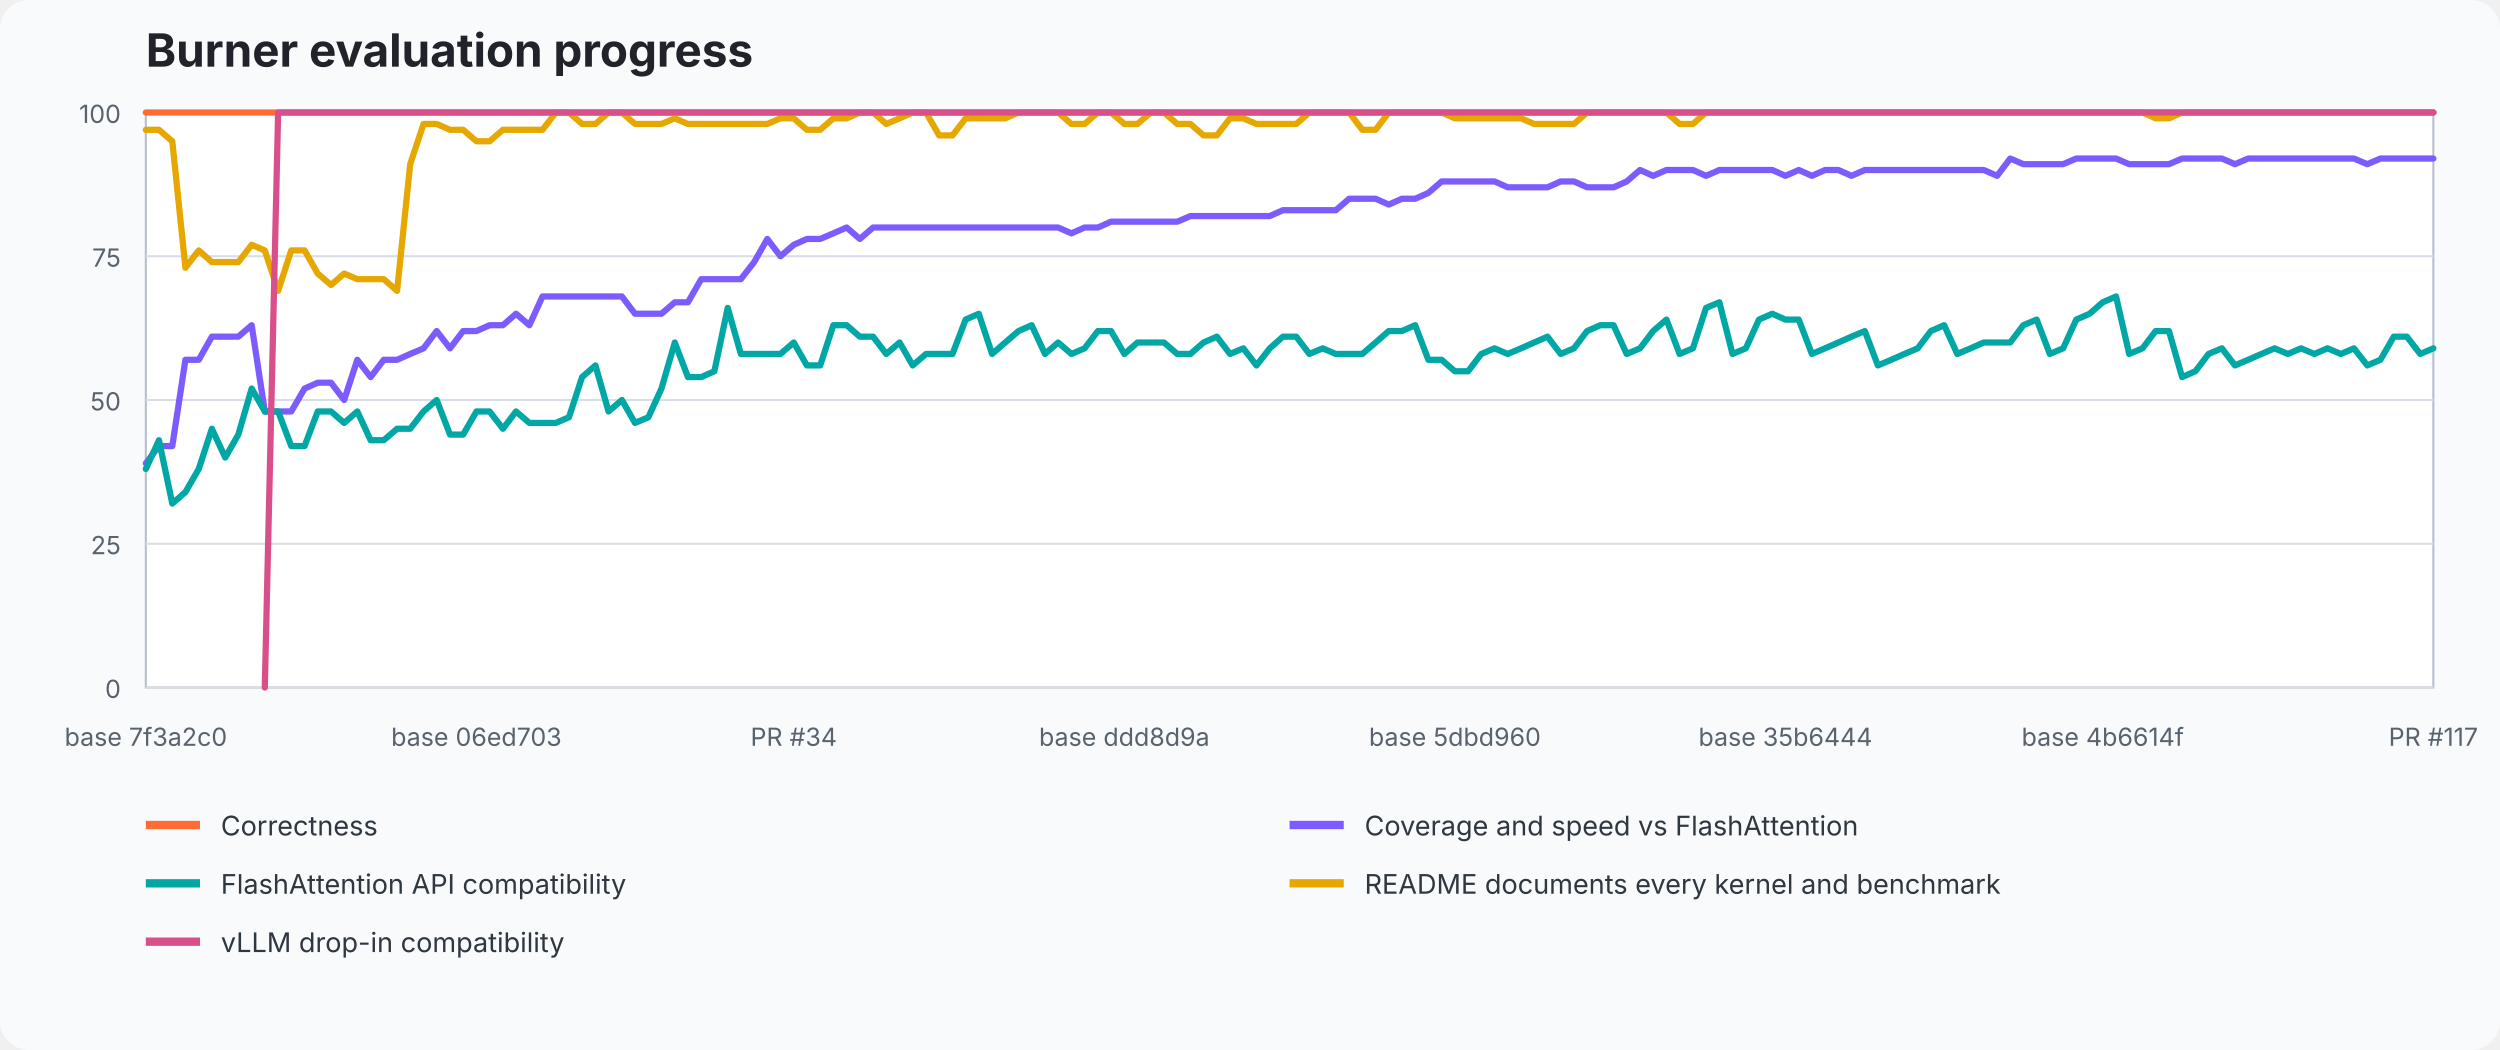
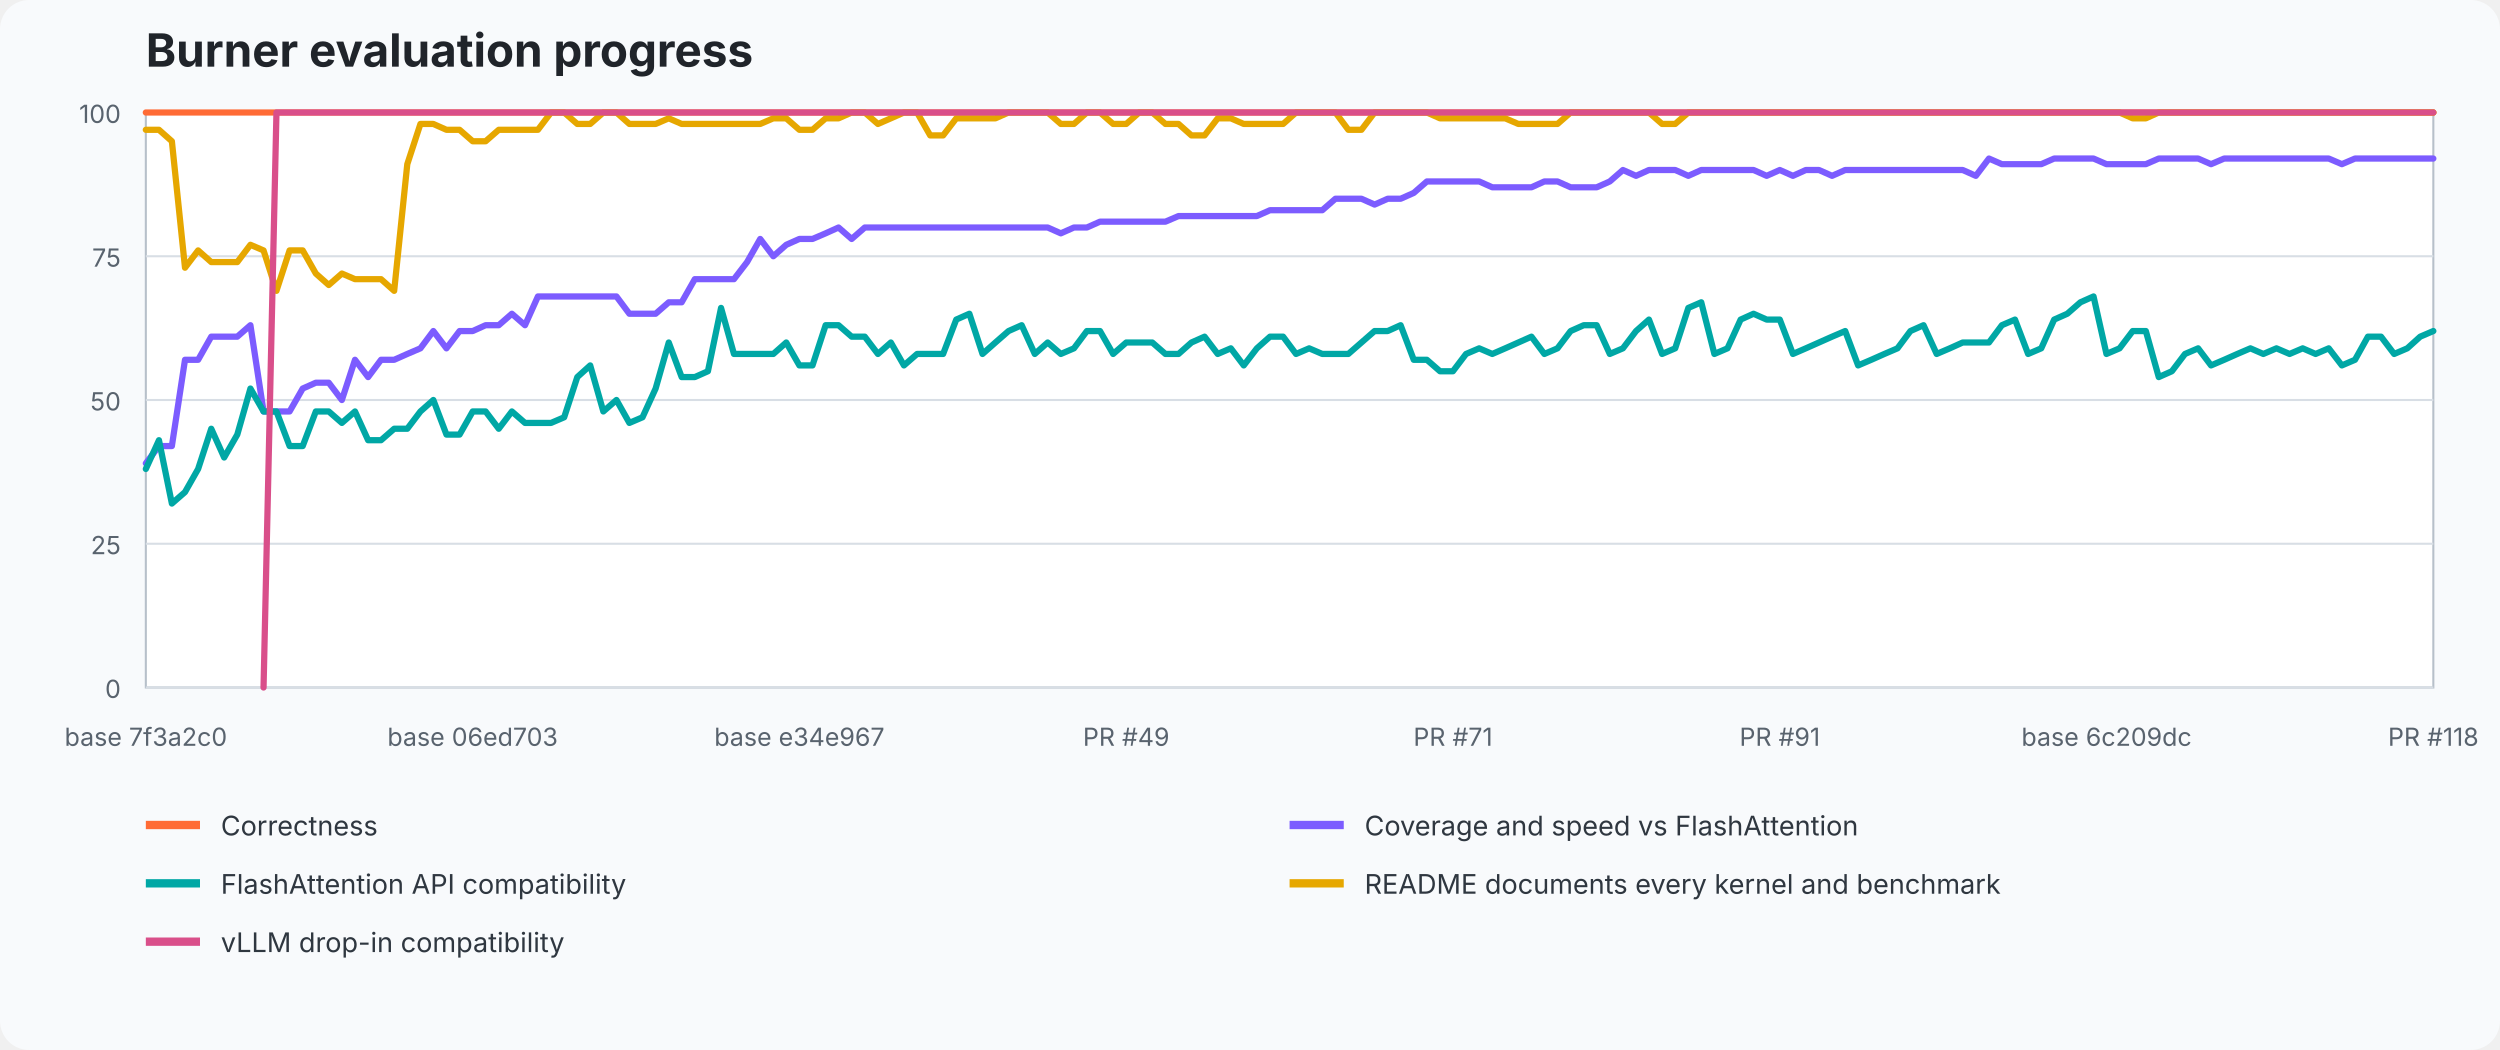
<svg xmlns="http://www.w3.org/2000/svg" width="1200" height="504" viewBox="0 0 1200 504" role="img" aria-labelledby="title desc">
  <style>text{font-family:ui-sans-serif,system-ui,-apple-system,BlinkMacSystemFont,"Segoe UI",sans-serif}.title{font-size:22px;font-weight:700;fill:#20242a}.axis{font-size:12px;fill:#59636e}.legend{font-size:13px;fill:#2f3740}.grid{stroke:#d8dee5;stroke-width:1}.plot{fill:#fff;stroke:#b7c0ca}</style>
  <rect width="100%" height="100%" fill="#f8fafc" rx="14" />
  <text x="70" y="32" class="title">Burner evaluation progress</text>
  <rect x="70" y="54" width="1098" height="276" class="plot" />
  <line x1="70" y1="330" x2="1168" y2="330" class="grid" />
  <text x="58" y="335" text-anchor="end" class="axis">0</text>
  <line x1="70" y1="261" x2="1168" y2="261" class="grid" />
  <text x="58" y="266" text-anchor="end" class="axis">25</text>
  <line x1="70" y1="192" x2="1168" y2="192" class="grid" />
  <text x="58" y="197" text-anchor="end" class="axis">50</text>
  <line x1="70" y1="123" x2="1168" y2="123" class="grid" />
  <text x="58" y="128" text-anchor="end" class="axis">75</text>
  <line x1="70" y1="54" x2="1168" y2="54" class="grid" />
  <text x="58" y="59" text-anchor="end" class="axis">100</text>
-   <polyline points="70.0,54.0 76.3,54.0 82.7,54.0 89.0,54.0 95.4,54.0 101.7,54.0 108.1,54.0 114.4,54.0 120.8,54.0 127.1,54.0 133.5,54.0 139.8,54.0 146.2,54.0 152.5,54.0 158.9,54.0 165.2,54.0 171.5,54.0 177.9,54.0 184.2,54.0 190.6,54.0 196.9,54.0 203.3,54.0 209.6,54.0 216.0,54.0 222.3,54.0 228.7,54.0 235.0,54.0 241.4,54.0 247.7,54.0 254.1,54.0 260.4,54.0 266.8,54.0 273.1,54.0 279.4,54.0 285.8,54.0 292.1,54.0 298.5,54.0 304.8,54.0 311.2,54.0 317.5,54.0 323.9,54.0 330.2,54.0 336.6,54.0 342.9,54.0 349.3,54.0 355.6,54.0 362.0,54.0 368.3,54.0 374.6,54.0 381.0,54.0 387.3,54.0 393.7,54.0 400.0,54.0 406.4,54.0 412.7,54.0 419.1,54.0 425.4,54.0 431.8,54.0 438.1,54.0 444.5,54.0 450.8,54.0 457.2,54.0 463.5,54.0 469.8,54.0 476.2,54.0 482.5,54.0 488.9,54.0 495.2,54.0 501.6,54.0 507.9,54.0 514.3,54.0 520.6,54.0 527.0,54.0 533.3,54.0 539.7,54.0 546.0,54.0 552.4,54.0 558.7,54.0 565.1,54.0 571.4,54.0 577.7,54.0 584.1,54.0 590.4,54.0 596.8,54.0 603.1,54.0 609.5,54.0 615.8,54.0 622.2,54.0 628.5,54.0 634.9,54.0 641.2,54.0 647.6,54.0 653.9,54.0 660.3,54.0 666.6,54.0 672.9,54.0 679.3,54.0 685.6,54.0 692.0,54.0 698.3,54.0 704.7,54.0 711.0,54.0 717.4,54.0 723.7,54.0 730.1,54.0 736.4,54.0 742.8,54.0 749.1,54.0 755.5,54.0 761.8,54.0 768.2,54.0 774.5,54.0 780.8,54.0 787.2,54.0 793.5,54.0 799.9,54.0 806.2,54.0 812.6,54.0 818.9,54.0 825.3,54.0 831.6,54.0 838.0,54.0 844.3,54.0 850.7,54.0 857.0,54.0 863.4,54.0 869.7,54.0 876.0,54.0 882.4,54.0 888.7,54.0 895.1,54.0 901.4,54.0 907.8,54.0 914.1,54.0 920.5,54.0 926.8,54.0 933.2,54.0 939.5,54.0 945.9,54.0 952.2,54.0 958.6,54.0 964.9,54.0 971.2,54.0 977.6,54.0 983.9,54.0 990.3,54.0 996.6,54.0 1003.0,54.0 1009.3,54.0 1015.7,54.0 1022.0,54.0 1028.4,54.0 1034.7,54.0 1041.1,54.0 1047.4,54.0 1053.8,54.0 1060.1,54.0 1066.5,54.0 1072.8,54.0 1079.1,54.0 1085.5,54.0 1091.8,54.0 1098.2,54.0 1104.5,54.0 1110.9,54.0 1117.2,54.0 1123.6,54.0 1129.9,54.0 1136.3,54.0 1142.6,54.0 1149.0,54.0 1155.3,54.0 1161.7,54.0 1168.0,54.0" fill="none" stroke="#ff6b35" stroke-width="3" stroke-linejoin="round" stroke-linecap="round" />
-   <polyline points="70.0,222.4 76.3,214.1 82.7,214.1 89.0,172.7 95.4,172.7 101.7,161.6 108.1,161.6 114.4,161.6 120.8,156.1 127.1,197.5 133.5,197.5 139.8,197.5 146.2,186.5 152.5,183.7 158.9,183.7 165.2,192.0 171.5,172.7 177.9,181.0 184.2,172.7 190.6,172.7 196.9,169.9 203.3,167.2 209.6,158.9 216.0,167.2 222.3,158.9 228.7,158.9 235.0,156.1 241.4,156.1 247.7,150.6 254.1,156.1 260.4,142.3 266.8,142.3 273.1,142.3 279.4,142.3 285.8,142.3 292.1,142.3 298.5,142.3 304.8,150.6 311.2,150.6 317.5,150.6 323.9,145.1 330.2,145.1 336.6,134.0 342.9,134.0 349.3,134.0 355.6,134.0 362.0,125.8 368.3,114.7 374.6,123.0 381.0,117.5 387.3,114.7 393.7,114.7 400.0,112.0 406.4,109.2 412.7,114.7 419.1,109.2 425.4,109.2 431.8,109.2 438.1,109.2 444.5,109.2 450.8,109.2 457.2,109.2 463.5,109.2 469.8,109.2 476.2,109.2 482.5,109.2 488.9,109.2 495.2,109.2 501.6,109.2 507.9,109.2 514.3,112.0 520.6,109.2 527.0,109.2 533.3,106.4 539.7,106.4 546.0,106.4 552.4,106.4 558.7,106.4 565.1,106.4 571.4,103.7 577.7,103.7 584.1,103.7 590.4,103.7 596.8,103.7 603.1,103.7 609.5,103.7 615.8,100.9 622.2,100.9 628.5,100.9 634.9,100.9 641.2,100.9 647.6,95.4 653.9,95.4 660.3,95.4 666.6,98.2 672.9,95.4 679.3,95.4 685.6,92.6 692.0,87.1 698.3,87.1 704.7,87.1 711.0,87.1 717.4,87.1 723.7,89.9 730.1,89.9 736.4,89.9 742.8,89.9 749.1,87.1 755.5,87.1 761.8,89.9 768.2,89.9 774.5,89.9 780.8,87.1 787.2,81.6 793.5,84.4 799.9,81.6 806.2,81.6 812.6,81.6 818.9,84.4 825.3,81.6 831.6,81.6 838.0,81.6 844.3,81.6 850.7,81.6 857.0,84.4 863.4,81.6 869.7,84.4 876.0,81.6 882.4,81.6 888.7,84.4 895.1,81.6 901.4,81.6 907.8,81.6 914.1,81.6 920.5,81.6 926.8,81.6 933.2,81.6 939.5,81.6 945.9,81.6 952.2,81.6 958.6,84.4 964.9,76.1 971.2,78.8 977.6,78.8 983.9,78.8 990.3,78.8 996.6,76.1 1003.0,76.1 1009.3,76.1 1015.7,76.1 1022.0,78.8 1028.4,78.8 1034.7,78.8 1041.1,78.8 1047.4,76.1 1053.8,76.1 1060.1,76.1 1066.5,76.1 1072.8,78.8 1079.1,76.1 1085.5,76.1 1091.8,76.1 1098.2,76.1 1104.5,76.1 1110.9,76.1 1117.2,76.1 1123.6,76.1 1129.9,76.1 1136.3,78.8 1142.6,76.1 1149.0,76.1 1155.3,76.1 1161.7,76.1 1168.0,76.1" fill="none" stroke="#7c5cff" stroke-width="3" stroke-linejoin="round" stroke-linecap="round" />
-   <polyline points="70.0,225.1 76.3,211.3 82.7,241.7 89.0,236.2 95.4,225.1 101.7,205.8 108.1,219.6 114.4,208.6 120.8,186.5 127.1,197.5 133.5,197.5 139.8,214.1 146.2,214.1 152.5,197.5 158.9,197.5 165.2,203.0 171.5,197.5 177.9,211.3 184.2,211.3 190.6,205.8 196.9,205.8 203.3,197.5 209.6,192.0 216.0,208.6 222.3,208.6 228.7,197.5 235.0,197.5 241.4,205.8 247.7,197.5 254.1,203.0 260.4,203.0 266.8,203.0 273.1,200.3 279.4,181.0 285.8,175.4 292.1,197.5 298.5,192.0 304.8,203.0 311.2,200.3 317.5,186.5 323.9,164.4 330.2,181.0 336.6,181.0 342.9,178.2 349.3,147.8 355.6,169.9 362.0,169.9 368.3,169.9 374.6,169.9 381.0,164.4 387.3,175.4 393.7,175.4 400.0,156.1 406.4,156.1 412.7,161.6 419.1,161.6 425.4,169.9 431.8,164.4 438.1,175.4 444.5,169.9 450.8,169.9 457.2,169.9 463.5,153.4 469.8,150.6 476.2,169.9 482.5,164.4 488.9,158.9 495.2,156.1 501.6,169.9 507.9,164.4 514.3,169.9 520.6,167.2 527.0,158.9 533.3,158.9 539.7,169.9 546.0,164.4 552.4,164.4 558.7,164.4 565.1,169.9 571.4,169.9 577.7,164.4 584.1,161.6 590.4,169.9 596.8,167.2 603.1,175.4 609.5,167.2 615.8,161.6 622.2,161.6 628.5,169.9 634.9,167.2 641.2,169.9 647.6,169.9 653.9,169.9 660.3,164.4 666.6,158.9 672.9,158.9 679.3,156.1 685.6,172.7 692.0,172.7 698.3,178.2 704.7,178.2 711.0,169.9 717.4,167.2 723.7,169.9 730.1,167.2 736.4,164.4 742.8,161.6 749.1,169.9 755.5,167.2 761.8,158.9 768.2,156.1 774.5,156.1 780.8,169.9 787.2,167.2 793.5,158.9 799.9,153.4 806.2,169.9 812.6,167.2 818.9,147.8 825.3,145.1 831.6,169.9 838.0,167.2 844.3,153.4 850.7,150.6 857.0,153.4 863.4,153.4 869.7,169.9 876.0,167.2 882.4,164.4 888.7,161.6 895.1,158.9 901.4,175.4 907.8,172.7 914.1,169.9 920.5,167.2 926.8,158.9 933.2,156.1 939.5,169.9 945.9,167.2 952.2,164.4 958.6,164.4 964.9,164.4 971.2,156.1 977.6,153.4 983.9,169.9 990.3,167.2 996.6,153.4 1003.0,150.6 1009.3,145.1 1015.7,142.3 1022.0,169.9 1028.4,167.2 1034.7,158.9 1041.1,158.9 1047.4,181.0 1053.8,178.2 1060.1,169.9 1066.5,167.2 1072.8,175.4 1079.1,172.7 1085.5,169.9 1091.8,167.2 1098.2,169.9 1104.5,167.2 1110.9,169.9 1117.2,167.2 1123.6,169.9 1129.9,167.2 1136.3,175.4 1142.6,172.7 1149.0,161.6 1155.3,161.6 1161.7,169.9 1168.0,167.2" fill="none" stroke="#00a7a5" stroke-width="3" stroke-linejoin="round" stroke-linecap="round" />
-   <polyline points="70.0,62.3 76.3,62.3 82.7,67.8 89.0,128.5 95.4,120.2 101.7,125.8 108.1,125.8 114.4,125.8 120.8,117.5 127.1,120.2 133.5,139.6 139.8,120.2 146.2,120.2 152.5,131.3 158.9,136.8 165.2,131.3 171.5,134.0 177.9,134.0 184.2,134.0 190.6,139.6 196.9,78.8 203.3,59.5 209.6,59.5 216.0,62.3 222.3,62.3 228.7,67.8 235.0,67.8 241.4,62.3 247.7,62.3 254.1,62.3 260.4,62.3 266.8,54.0 273.1,54.0 279.4,59.5 285.8,59.5 292.1,54.0 298.5,54.0 304.8,59.5 311.2,59.5 317.5,59.5 323.9,56.8 330.2,59.5 336.6,59.5 342.9,59.5 349.3,59.5 355.6,59.5 362.0,59.5 368.3,59.5 374.6,56.8 381.0,56.8 387.3,62.3 393.7,62.3 400.0,56.8 406.4,56.8 412.7,54.0 419.1,54.0 425.4,59.5 431.8,56.8 438.1,54.0 444.5,54.0 450.8,65.0 457.2,65.0 463.5,56.8 469.8,56.8 476.2,56.8 482.5,56.8 488.9,54.0 495.2,54.0 501.6,54.0 507.9,54.0 514.3,59.5 520.6,59.5 527.0,54.0 533.3,54.0 539.7,59.5 546.0,59.5 552.4,54.0 558.7,54.0 565.1,59.5 571.4,59.5 577.7,65.0 584.1,65.0 590.4,56.8 596.8,56.8 603.1,59.5 609.5,59.5 615.8,59.5 622.2,59.5 628.5,54.0 634.9,54.0 641.2,54.0 647.6,54.0 653.9,62.3 660.3,62.3 666.6,54.0 672.9,54.0 679.3,54.0 685.6,54.0 692.0,54.0 698.3,56.8 704.7,56.8 711.0,56.8 717.4,56.8 723.7,56.8 730.1,56.8 736.4,59.5 742.8,59.5 749.1,59.5 755.5,59.5 761.8,54.0 768.2,54.0 774.5,54.0 780.8,54.0 787.2,54.0 793.5,54.0 799.9,54.0 806.2,59.5 812.6,59.5 818.9,54.0 825.3,54.0 831.6,54.0 838.0,54.0 844.3,54.0 850.7,54.0 857.0,54.0 863.4,54.0 869.7,54.0 876.0,54.0 882.4,54.0 888.7,54.0 895.1,54.0 901.4,54.0 907.8,54.0 914.1,54.0 920.5,54.0 926.8,54.0 933.2,54.0 939.5,54.0 945.9,54.0 952.2,54.0 958.6,54.0 964.9,54.0 971.2,54.0 977.6,54.0 983.9,54.0 990.3,54.0 996.6,54.0 1003.0,54.0 1009.3,54.0 1015.7,54.0 1022.0,54.0 1028.4,54.0 1034.7,56.8 1041.1,56.8 1047.4,54.0 1053.8,54.0 1060.1,54.0 1066.5,54.0 1072.8,54.0 1079.1,54.0 1085.5,54.0 1091.8,54.0 1098.2,54.0 1104.5,54.0 1110.9,54.0 1117.2,54.0 1123.6,54.0 1129.9,54.0 1136.3,54.0 1142.6,54.0 1149.0,54.0 1155.3,54.0 1161.7,54.0 1168.0,54.0" fill="none" stroke="#e6a700" stroke-width="3" stroke-linejoin="round" stroke-linecap="round" />
-   <polyline points="127.1,330.0 133.5,54.0 139.8,54.0 146.2,54.0 152.5,54.0 158.9,54.0 165.2,54.0 171.5,54.0 177.9,54.0 184.2,54.0 190.6,54.0 196.9,54.0 203.3,54.0 209.6,54.0 216.0,54.0 222.3,54.0 228.7,54.0 235.0,54.0 241.4,54.0 247.7,54.0 254.1,54.0 260.4,54.0 266.8,54.0 273.1,54.0 279.4,54.0 285.8,54.0 292.1,54.0 298.5,54.0 304.8,54.0 311.2,54.0 317.5,54.0 323.9,54.0 330.2,54.0 336.6,54.0 342.9,54.0 349.3,54.0 355.6,54.0 362.0,54.0 368.3,54.0 374.6,54.0 381.0,54.0 387.3,54.0 393.7,54.0 400.0,54.0 406.4,54.0 412.7,54.0 419.1,54.0 425.4,54.0 431.8,54.0 438.1,54.0 444.5,54.0 450.8,54.0 457.2,54.0 463.5,54.0 469.8,54.0 476.2,54.0 482.5,54.0 488.9,54.0 495.2,54.0 501.6,54.0 507.9,54.0 514.3,54.0 520.6,54.0 527.0,54.0 533.3,54.0 539.7,54.0 546.0,54.0 552.4,54.0 558.7,54.0 565.1,54.0 571.4,54.0 577.7,54.0 584.1,54.0 590.4,54.0 596.8,54.0 603.1,54.0 609.5,54.0 615.8,54.0 622.2,54.0 628.5,54.0 634.9,54.0 641.2,54.0 647.6,54.0 653.9,54.0 660.3,54.0 666.6,54.0 672.9,54.0 679.3,54.0 685.6,54.0 692.0,54.0 698.3,54.0 704.7,54.0 711.0,54.0 717.4,54.0 723.7,54.0 730.1,54.0 736.4,54.0 742.8,54.0 749.1,54.0 755.5,54.0 761.8,54.0 768.2,54.0 774.5,54.0 780.8,54.0 787.2,54.0 793.5,54.0 799.9,54.0 806.2,54.0 812.6,54.0 818.9,54.0 825.3,54.0 831.6,54.0 838.0,54.0 844.3,54.0 850.7,54.0 857.0,54.0 863.4,54.0 869.7,54.0 876.0,54.0 882.4,54.0 888.7,54.0 895.1,54.0 901.4,54.0 907.8,54.0 914.1,54.0 920.5,54.0 926.8,54.0 933.2,54.0 939.5,54.0 945.9,54.0 952.2,54.0 958.6,54.0 964.9,54.0 971.2,54.0 977.6,54.0 983.9,54.0 990.3,54.0 996.6,54.0 1003.0,54.0 1009.3,54.0 1015.7,54.0 1022.0,54.0 1028.4,54.0 1034.7,54.0 1041.1,54.0 1047.4,54.0 1053.8,54.0 1060.1,54.0 1066.5,54.0 1072.8,54.0 1079.1,54.0 1085.5,54.0 1091.8,54.0 1098.2,54.0 1104.5,54.0 1110.9,54.0 1117.2,54.0 1123.6,54.0 1129.9,54.0 1136.3,54.0 1142.6,54.0 1149.0,54.0 1155.3,54.0 1161.7,54.0 1168.0,54.0" fill="none" stroke="#d94f8a" stroke-width="3" stroke-linejoin="round" stroke-linecap="round" />
+   <polyline points="70.0,54.0 76.3,54.0 82.5,54.0 88.8,54.0 95.1,54.0 101.4,54.0 107.6,54.0 113.9,54.0 120.2,54.0 126.5,54.0 132.7,54.0 139.0,54.0 145.3,54.0 151.6,54.0 157.8,54.0 164.1,54.0 170.4,54.0 176.7,54.0 182.9,54.0 189.2,54.0 195.5,54.0 201.8,54.0 208.0,54.0 214.3,54.0 220.6,54.0 226.9,54.0 233.1,54.0 239.4,54.0 245.7,54.0 252.0,54.0 258.2,54.0 264.5,54.0 270.8,54.0 277.1,54.0 283.3,54.0 289.6,54.0 295.9,54.0 302.1,54.0 308.4,54.0 314.7,54.0 321.0,54.0 327.2,54.0 333.5,54.0 339.8,54.0 346.1,54.0 352.3,54.0 358.6,54.0 364.9,54.0 371.2,54.0 377.4,54.0 383.7,54.0 390.0,54.0 396.3,54.0 402.5,54.0 408.8,54.0 415.1,54.0 421.4,54.0 427.6,54.0 433.9,54.0 440.2,54.0 446.5,54.0 452.7,54.0 459.0,54.0 465.3,54.0 471.6,54.0 477.8,54.0 484.1,54.0 490.4,54.0 496.7,54.0 502.9,54.0 509.2,54.0 515.5,54.0 521.7,54.0 528.0,54.0 534.3,54.0 540.6,54.0 546.8,54.0 553.1,54.0 559.4,54.0 565.7,54.0 571.9,54.0 578.2,54.0 584.5,54.0 590.8,54.0 597.0,54.0 603.3,54.0 609.6,54.0 615.9,54.0 622.1,54.0 628.4,54.0 634.7,54.0 641.0,54.0 647.2,54.0 653.5,54.0 659.8,54.0 666.1,54.0 672.3,54.0 678.6,54.0 684.9,54.0 691.2,54.0 697.4,54.0 703.7,54.0 710.0,54.0 716.3,54.0 722.5,54.0 728.8,54.0 735.1,54.0 741.3,54.0 747.6,54.0 753.9,54.0 760.2,54.0 766.4,54.0 772.7,54.0 779.0,54.0 785.3,54.0 791.5,54.0 797.8,54.0 804.1,54.0 810.4,54.0 816.6,54.0 822.9,54.0 829.2,54.0 835.5,54.0 841.7,54.0 848.0,54.0 854.3,54.0 860.6,54.0 866.8,54.0 873.1,54.0 879.4,54.0 885.7,54.0 891.9,54.0 898.2,54.0 904.5,54.0 910.8,54.0 917.0,54.0 923.3,54.0 929.6,54.0 935.9,54.0 942.1,54.0 948.4,54.0 954.7,54.0 960.9,54.0 967.2,54.0 973.5,54.0 979.8,54.0 986.0,54.0 992.3,54.0 998.6,54.0 1004.9,54.0 1011.1,54.0 1017.4,54.0 1023.7,54.0 1030.0,54.0 1036.2,54.0 1042.5,54.0 1048.8,54.0 1055.1,54.0 1061.3,54.0 1067.6,54.0 1073.9,54.0 1080.2,54.0 1086.4,54.0 1092.7,54.0 1099.0,54.0 1105.3,54.0 1111.5,54.0 1117.8,54.0 1124.1,54.0 1130.4,54.0 1136.6,54.0 1142.9,54.0 1149.2,54.0 1155.5,54.0 1161.7,54.0 1168.0,54.0" fill="none" stroke="#ff6b35" stroke-width="3" stroke-linejoin="round" stroke-linecap="round" />
+   <polyline points="70.0,222.4 76.3,214.1 82.5,214.1 88.8,172.7 95.1,172.7 101.4,161.6 107.6,161.6 113.9,161.6 120.2,156.1 126.5,197.5 132.7,197.5 139.0,197.5 145.3,186.5 151.6,183.7 157.8,183.7 164.1,192.0 170.4,172.7 176.7,181.0 182.9,172.7 189.2,172.7 195.5,169.9 201.8,167.2 208.0,158.9 214.3,167.2 220.6,158.9 226.9,158.9 233.1,156.1 239.4,156.1 245.7,150.6 252.0,156.1 258.2,142.3 264.5,142.3 270.8,142.3 277.1,142.3 283.3,142.3 289.6,142.3 295.9,142.3 302.1,150.6 308.4,150.6 314.7,150.6 321.0,145.1 327.2,145.1 333.5,134.0 339.8,134.0 346.1,134.0 352.3,134.0 358.6,125.8 364.9,114.7 371.2,123.0 377.4,117.5 383.7,114.7 390.0,114.7 396.3,112.0 402.5,109.2 408.8,114.7 415.1,109.2 421.4,109.2 427.6,109.2 433.9,109.2 440.2,109.2 446.5,109.2 452.7,109.2 459.0,109.2 465.3,109.2 471.6,109.2 477.8,109.2 484.1,109.2 490.4,109.2 496.7,109.2 502.9,109.2 509.2,112.0 515.5,109.2 521.7,109.2 528.0,106.4 534.3,106.4 540.6,106.4 546.8,106.4 553.1,106.4 559.4,106.4 565.7,103.7 571.9,103.7 578.2,103.7 584.5,103.7 590.8,103.7 597.0,103.7 603.3,103.7 609.6,100.9 615.9,100.9 622.1,100.9 628.4,100.9 634.7,100.9 641.0,95.4 647.2,95.4 653.5,95.4 659.8,98.2 666.1,95.4 672.3,95.4 678.6,92.6 684.9,87.1 691.2,87.1 697.4,87.1 703.7,87.1 710.0,87.1 716.3,89.9 722.5,89.9 728.8,89.9 735.1,89.9 741.3,87.1 747.6,87.1 753.9,89.9 760.2,89.9 766.4,89.9 772.7,87.1 779.0,81.6 785.3,84.4 791.5,81.6 797.8,81.6 804.1,81.6 810.4,84.4 816.6,81.6 822.9,81.6 829.2,81.6 835.5,81.6 841.7,81.6 848.0,84.4 854.3,81.6 860.6,84.4 866.8,81.6 873.1,81.6 879.4,84.4 885.7,81.6 891.9,81.6 898.2,81.6 904.5,81.6 910.8,81.6 917.0,81.6 923.3,81.6 929.6,81.6 935.9,81.6 942.1,81.6 948.4,84.4 954.7,76.1 960.9,78.8 967.2,78.8 973.5,78.8 979.8,78.8 986.0,76.1 992.3,76.1 998.6,76.1 1004.9,76.1 1011.1,78.8 1017.4,78.8 1023.7,78.8 1030.0,78.8 1036.2,76.1 1042.5,76.1 1048.8,76.1 1055.1,76.1 1061.3,78.8 1067.6,76.1 1073.9,76.1 1080.2,76.1 1086.4,76.1 1092.7,76.1 1099.0,76.1 1105.3,76.1 1111.5,76.1 1117.8,76.1 1124.1,78.8 1130.4,76.1 1136.6,76.1 1142.9,76.1 1149.2,76.1 1155.5,76.1 1161.7,76.1 1168.0,76.1" fill="none" stroke="#7c5cff" stroke-width="3" stroke-linejoin="round" stroke-linecap="round" />
+   <polyline points="70.0,225.1 76.3,211.3 82.5,241.7 88.8,236.2 95.1,225.1 101.4,205.8 107.6,219.6 113.9,208.6 120.2,186.5 126.5,197.5 132.7,197.5 139.0,214.1 145.3,214.1 151.6,197.5 157.8,197.5 164.1,203.0 170.4,197.5 176.7,211.3 182.9,211.3 189.2,205.8 195.5,205.8 201.8,197.5 208.0,192.0 214.3,208.6 220.6,208.6 226.9,197.5 233.1,197.5 239.4,205.8 245.7,197.5 252.0,203.0 258.2,203.0 264.5,203.0 270.8,200.3 277.1,181.0 283.3,175.4 289.6,197.5 295.9,192.0 302.1,203.0 308.4,200.3 314.7,186.5 321.0,164.4 327.2,181.0 333.5,181.0 339.8,178.2 346.1,147.8 352.3,169.9 358.6,169.9 364.9,169.9 371.2,169.9 377.4,164.4 383.7,175.4 390.0,175.4 396.3,156.1 402.5,156.1 408.8,161.6 415.1,161.6 421.4,169.9 427.6,164.4 433.9,175.4 440.2,169.9 446.5,169.9 452.7,169.9 459.0,153.4 465.3,150.6 471.6,169.9 477.8,164.4 484.1,158.9 490.4,156.1 496.7,169.9 502.9,164.4 509.2,169.9 515.5,167.2 521.7,158.9 528.0,158.9 534.3,169.9 540.6,164.4 546.8,164.4 553.1,164.4 559.4,169.9 565.7,169.9 571.9,164.4 578.2,161.6 584.5,169.9 590.8,167.2 597.0,175.4 603.3,167.2 609.6,161.6 615.9,161.6 622.1,169.9 628.4,167.2 634.7,169.9 641.0,169.9 647.2,169.9 653.5,164.4 659.8,158.9 666.1,158.9 672.3,156.1 678.6,172.7 684.9,172.7 691.2,178.2 697.4,178.2 703.7,169.9 710.0,167.2 716.3,169.9 722.5,167.2 728.8,164.4 735.1,161.6 741.3,169.9 747.6,167.2 753.9,158.9 760.2,156.1 766.4,156.1 772.7,169.9 779.0,167.2 785.3,158.9 791.5,153.4 797.8,169.9 804.1,167.2 810.4,147.8 816.6,145.1 822.9,169.9 829.2,167.2 835.5,153.4 841.7,150.6 848.0,153.4 854.3,153.4 860.6,169.9 866.8,167.2 873.1,164.4 879.4,161.6 885.7,158.9 891.9,175.4 898.2,172.7 904.5,169.9 910.8,167.2 917.0,158.9 923.3,156.1 929.6,169.9 935.9,167.2 942.1,164.4 948.4,164.4 954.7,164.4 960.9,156.1 967.2,153.4 973.5,169.9 979.8,167.2 986.0,153.4 992.3,150.6 998.6,145.1 1004.9,142.3 1011.1,169.9 1017.4,167.2 1023.7,158.9 1030.0,158.9 1036.2,181.0 1042.5,178.2 1048.8,169.9 1055.1,167.2 1061.3,175.4 1067.6,172.7 1073.9,169.9 1080.2,167.2 1086.4,169.9 1092.7,167.2 1099.0,169.9 1105.3,167.2 1111.5,169.9 1117.8,167.2 1124.1,175.4 1130.4,172.7 1136.6,161.6 1142.9,161.6 1149.2,169.9 1155.5,167.2 1161.7,161.6 1168.0,158.9" fill="none" stroke="#00a7a5" stroke-width="3" stroke-linejoin="round" stroke-linecap="round" />
+   <polyline points="70.0,62.3 76.3,62.3 82.5,67.8 88.8,128.5 95.1,120.2 101.4,125.8 107.6,125.8 113.9,125.8 120.2,117.5 126.5,120.2 132.7,139.6 139.0,120.2 145.3,120.2 151.6,131.3 157.8,136.8 164.1,131.3 170.4,134.0 176.7,134.0 182.9,134.0 189.2,139.6 195.5,78.8 201.8,59.5 208.0,59.5 214.3,62.3 220.6,62.3 226.9,67.8 233.1,67.8 239.4,62.3 245.7,62.3 252.0,62.3 258.2,62.3 264.5,54.0 270.8,54.0 277.1,59.5 283.3,59.5 289.6,54.0 295.9,54.0 302.1,59.5 308.4,59.5 314.7,59.5 321.0,56.8 327.2,59.5 333.5,59.5 339.8,59.5 346.1,59.5 352.3,59.5 358.6,59.5 364.9,59.5 371.2,56.8 377.4,56.8 383.7,62.3 390.0,62.3 396.3,56.8 402.5,56.8 408.8,54.0 415.1,54.0 421.4,59.5 427.6,56.8 433.9,54.0 440.2,54.0 446.5,65.0 452.7,65.0 459.0,56.8 465.3,56.8 471.6,56.8 477.8,56.8 484.1,54.0 490.4,54.0 496.7,54.0 502.9,54.0 509.2,59.5 515.5,59.5 521.7,54.0 528.0,54.0 534.3,59.5 540.6,59.5 546.8,54.0 553.1,54.0 559.4,59.5 565.7,59.5 571.9,65.0 578.2,65.0 584.5,56.8 590.8,56.8 597.0,59.5 603.3,59.5 609.6,59.5 615.9,59.5 622.1,54.0 628.4,54.0 634.7,54.0 641.0,54.0 647.2,62.3 653.5,62.3 659.8,54.0 666.1,54.0 672.3,54.0 678.6,54.0 684.9,54.0 691.2,56.8 697.4,56.8 703.7,56.8 710.0,56.8 716.3,56.8 722.5,56.8 728.8,59.5 735.1,59.5 741.3,59.5 747.6,59.5 753.9,54.0 760.2,54.0 766.4,54.0 772.7,54.0 779.0,54.0 785.3,54.0 791.5,54.0 797.8,59.5 804.1,59.5 810.4,54.0 816.6,54.0 822.9,54.0 829.2,54.0 835.5,54.0 841.7,54.0 848.0,54.0 854.3,54.0 860.6,54.0 866.8,54.0 873.1,54.0 879.4,54.0 885.7,54.0 891.9,54.0 898.2,54.0 904.5,54.0 910.8,54.0 917.0,54.0 923.3,54.0 929.6,54.0 935.9,54.0 942.1,54.0 948.4,54.0 954.7,54.0 960.9,54.0 967.2,54.0 973.5,54.0 979.8,54.0 986.0,54.0 992.3,54.0 998.6,54.0 1004.9,54.0 1011.1,54.0 1017.4,54.0 1023.7,56.8 1030.0,56.8 1036.2,54.0 1042.5,54.0 1048.8,54.0 1055.1,54.0 1061.3,54.0 1067.6,54.0 1073.9,54.0 1080.2,54.0 1086.4,54.0 1092.7,54.0 1099.0,54.0 1105.3,54.0 1111.5,54.0 1117.8,54.0 1124.1,54.0 1130.4,54.0 1136.6,54.0 1142.9,54.0 1149.2,54.0 1155.5,54.0 1161.7,54.0 1168.0,54.0" fill="none" stroke="#e6a700" stroke-width="3" stroke-linejoin="round" stroke-linecap="round" />
+   <polyline points="126.5,330.0 132.7,54.0 139.0,54.0 145.3,54.0 151.6,54.0 157.8,54.0 164.1,54.0 170.4,54.0 176.7,54.0 182.9,54.0 189.2,54.0 195.5,54.0 201.8,54.0 208.0,54.0 214.3,54.0 220.6,54.0 226.9,54.0 233.1,54.0 239.4,54.0 245.7,54.0 252.0,54.0 258.2,54.0 264.5,54.0 270.8,54.0 277.1,54.0 283.3,54.0 289.6,54.0 295.9,54.0 302.1,54.0 308.4,54.0 314.7,54.0 321.0,54.0 327.2,54.0 333.5,54.0 339.8,54.0 346.1,54.0 352.3,54.0 358.6,54.0 364.9,54.0 371.2,54.0 377.4,54.0 383.7,54.0 390.0,54.0 396.3,54.0 402.5,54.0 408.8,54.0 415.1,54.0 421.4,54.0 427.6,54.0 433.9,54.0 440.2,54.0 446.5,54.0 452.7,54.0 459.0,54.0 465.3,54.0 471.6,54.0 477.8,54.0 484.1,54.0 490.4,54.0 496.7,54.0 502.9,54.0 509.2,54.0 515.5,54.0 521.7,54.0 528.0,54.0 534.3,54.0 540.6,54.0 546.8,54.0 553.1,54.0 559.4,54.0 565.7,54.0 571.9,54.0 578.2,54.0 584.5,54.0 590.8,54.0 597.0,54.0 603.3,54.0 609.6,54.0 615.9,54.0 622.1,54.0 628.4,54.0 634.7,54.0 641.0,54.0 647.2,54.0 653.5,54.0 659.8,54.0 666.1,54.0 672.3,54.0 678.6,54.0 684.9,54.0 691.2,54.0 697.4,54.0 703.7,54.0 710.0,54.0 716.3,54.0 722.5,54.0 728.8,54.0 735.1,54.0 741.3,54.0 747.6,54.0 753.9,54.0 760.2,54.0 766.4,54.0 772.7,54.0 779.0,54.0 785.3,54.0 791.5,54.0 797.8,54.0 804.1,54.0 810.4,54.0 816.6,54.0 822.9,54.0 829.2,54.0 835.5,54.0 841.7,54.0 848.0,54.0 854.3,54.0 860.6,54.0 866.8,54.0 873.1,54.0 879.4,54.0 885.7,54.0 891.9,54.0 898.2,54.0 904.5,54.0 910.8,54.0 917.0,54.0 923.3,54.0 929.6,54.0 935.9,54.0 942.1,54.0 948.4,54.0 954.7,54.0 960.9,54.0 967.2,54.0 973.5,54.0 979.8,54.0 986.0,54.0 992.3,54.0 998.6,54.0 1004.9,54.0 1011.1,54.0 1017.4,54.0 1023.7,54.0 1030.0,54.0 1036.2,54.0 1042.5,54.0 1048.8,54.0 1055.1,54.0 1061.3,54.0 1067.6,54.0 1073.9,54.0 1080.2,54.0 1086.4,54.0 1092.7,54.0 1099.0,54.0 1105.3,54.0 1111.5,54.0 1117.8,54.0 1124.1,54.0 1130.4,54.0 1136.6,54.0 1142.9,54.0 1149.2,54.0 1155.5,54.0 1161.7,54.0 1168.0,54.0" fill="none" stroke="#d94f8a" stroke-width="3" stroke-linejoin="round" stroke-linecap="round" />
  <text x="70" y="358" text-anchor="middle" class="axis">base 7f3a2c0</text>
-   <text x="228.671" y="358" text-anchor="middle" class="axis">base 06ed703</text>
-   <text x="380.994" y="358" text-anchor="middle" class="axis">PR #34</text>
-   <text x="539.665" y="358" text-anchor="middle" class="axis">base ddd8d9a</text>
-   <text x="698.335" y="358" text-anchor="middle" class="axis">base 5dbd960</text>
-   <text x="857.006" y="358" text-anchor="middle" class="axis">base 35b6444</text>
-   <text x="1009.329" y="358" text-anchor="middle" class="axis">base 4b6614f</text>
-   <text x="1168" y="358" text-anchor="middle" class="axis">PR #117</text>
+   <text x="226.857" y="358" text-anchor="middle" class="axis">base 06ed703</text>
+   <text x="383.714" y="358" text-anchor="middle" class="axis">base e34e967</text>
+   <text x="540.571" y="358" text-anchor="middle" class="axis">PR #49</text>
+   <text x="697.429" y="358" text-anchor="middle" class="axis">PR #71</text>
+   <text x="854.286" y="358" text-anchor="middle" class="axis">PR #91</text>
+   <text x="1011.143" y="358" text-anchor="middle" class="axis">base 6c209dc</text>
+   <text x="1168" y="358" text-anchor="middle" class="axis">PR #118</text>
  <line x1="70" y1="396" x2="96" y2="396" stroke="#ff6b35" stroke-width="4" />
  <text x="106" y="401" class="legend">Correctness</text>
  <line x1="619" y1="396" x2="645" y2="396" stroke="#7c5cff" stroke-width="4" />
  <text x="655" y="401" class="legend">Coverage and speed vs FlashAttention</text>
  <line x1="70" y1="424" x2="96" y2="424" stroke="#00a7a5" stroke-width="4" />
  <text x="106" y="429" class="legend">FlashAttention API compatibility</text>
  <line x1="619" y1="424" x2="645" y2="424" stroke="#e6a700" stroke-width="4" />
  <text x="655" y="429" class="legend">README documents every kernel and benchmark</text>
  <line x1="70" y1="452" x2="96" y2="452" stroke="#d94f8a" stroke-width="4" />
  <text x="106" y="457" class="legend">vLLM drop-in compatibility</text>
</svg>
